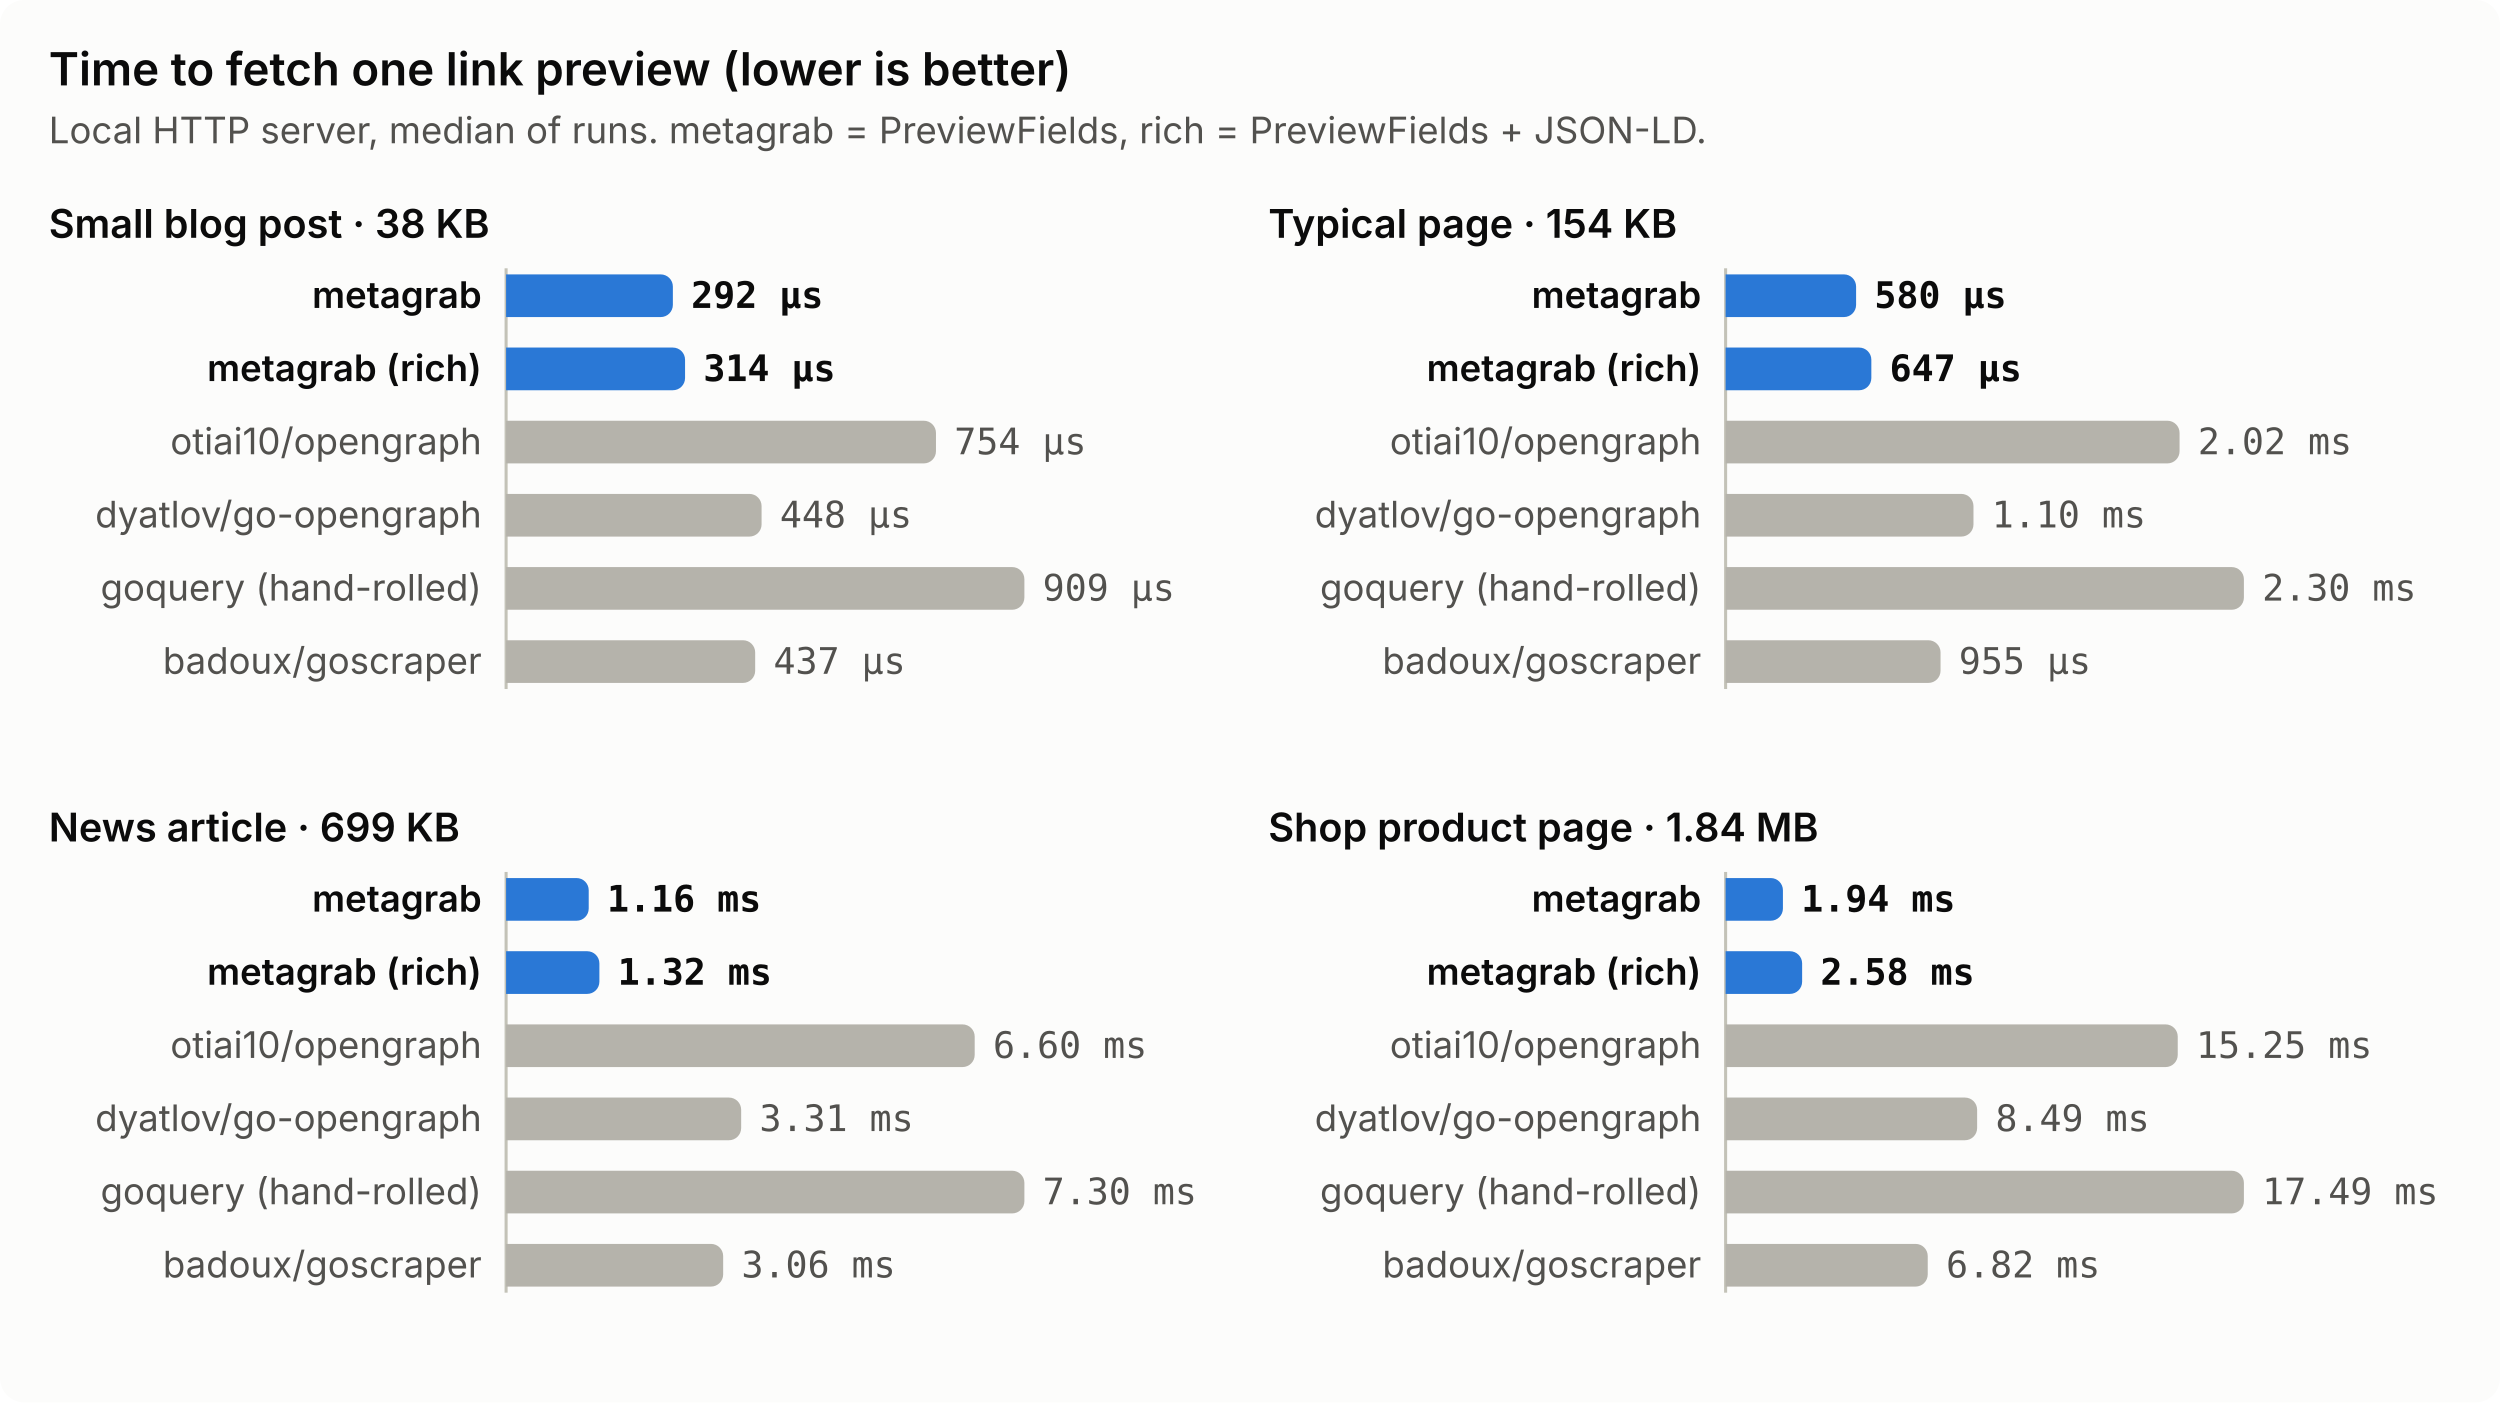
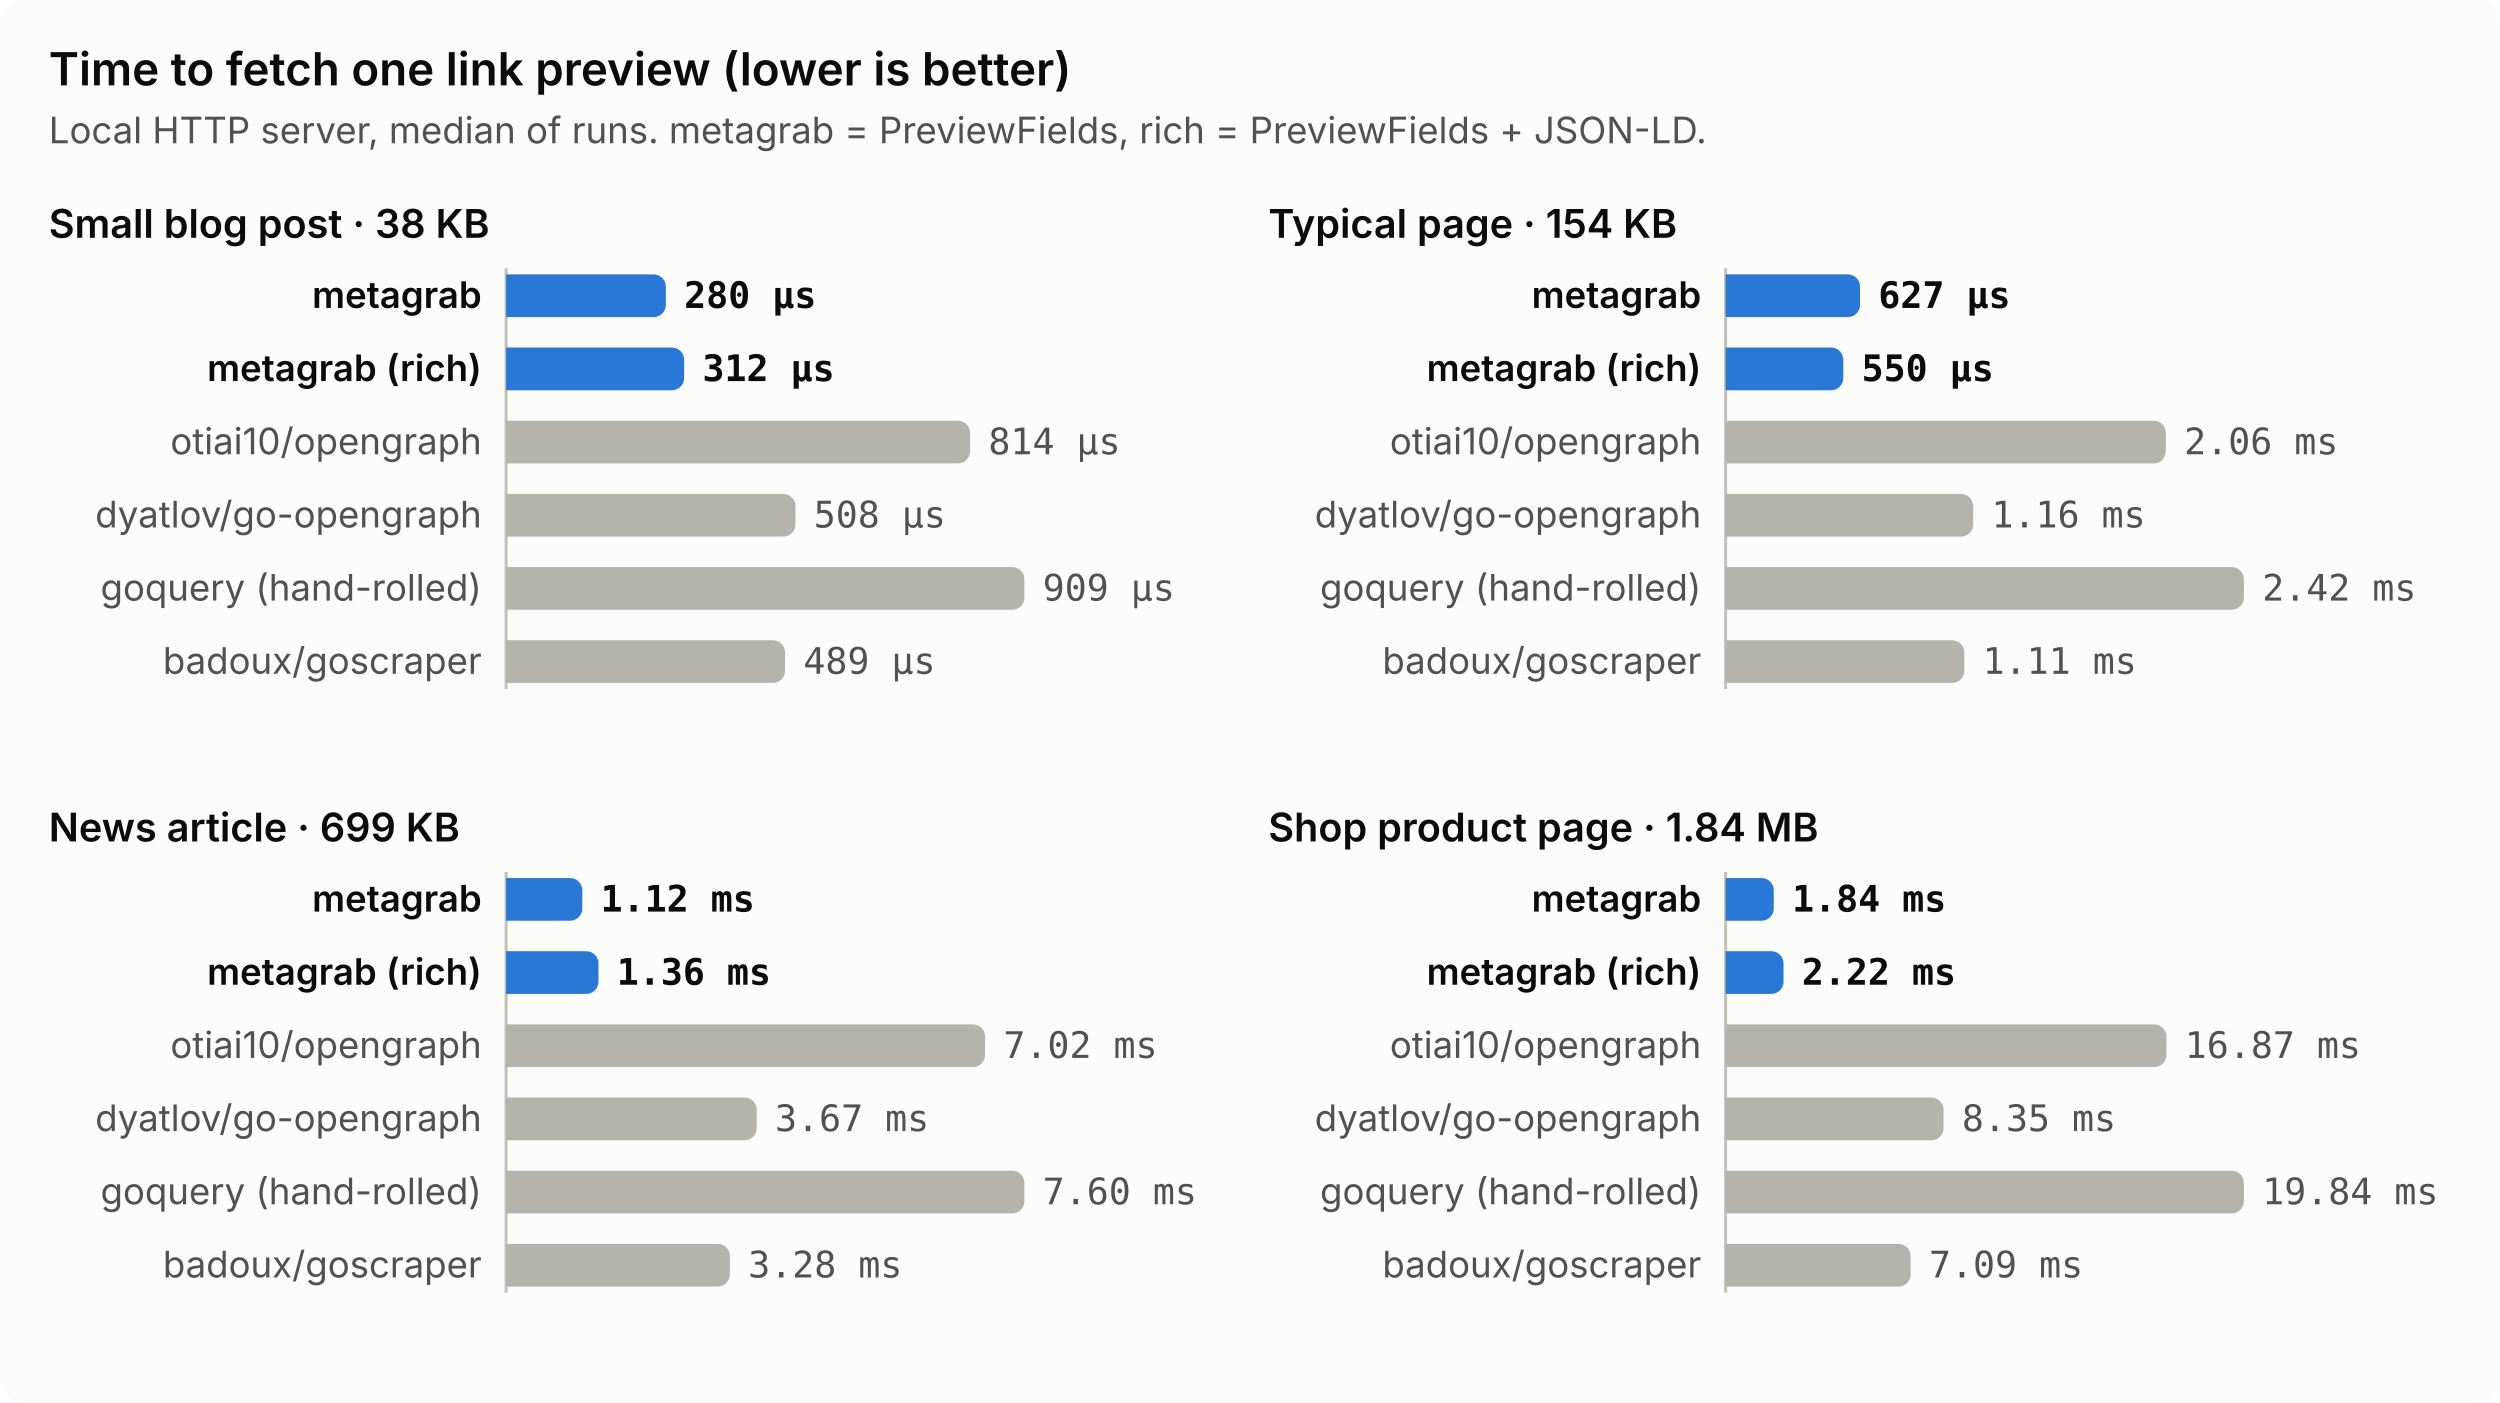
<svg xmlns="http://www.w3.org/2000/svg" width="820" height="460" viewBox="0 0 820 460" role="img" aria-label="Time to fetch one link preview (lower is better)">
  <style>
  .surface{fill:#fcfcfb} .title{fill:#0b0b0b;font:600 15px system-ui,-apple-system,Segoe UI,sans-serif}
  .sub{fill:#52514e;font:12px system-ui,-apple-system,Segoe UI,sans-serif}
  .panel{fill:#0b0b0b;font:600 13px system-ui,-apple-system,Segoe UI,sans-serif}
  .lbl{fill:#52514e;font:12px system-ui,-apple-system,Segoe UI,sans-serif}
  .lbl.hi{fill:#0b0b0b;font-weight:600}
  .val{fill:#52514e;font:12px ui-monospace,SFMono-Regular,Menlo,monospace}
  .val.hi{fill:#0b0b0b;font-weight:600}
  .bar{fill:#b5b3ab} .bar.hi{fill:#2a78d6} .axis{stroke:#c3c2b7;stroke-width:1}
  @media (prefers-color-scheme: dark){
    .surface{fill:#1a1a19} .title,.panel,.lbl.hi,.val.hi{fill:#f0efec} .sub,.lbl,.val{fill:#c3c2b7}
    .bar{fill:#5c5b56} .bar.hi{fill:#3987e5} .axis{stroke:#383835}
  }
</style>
  <rect class="surface" width="820" height="460" rx="8" />
  <text class="title" x="16" y="28">Time to fetch one link preview (lower is better)</text>
  <text class="sub" x="16" y="47">Local HTTP server, median of runs. metagrab = PreviewFields, rich = PreviewFields + JSON-LD.</text>
  <text class="panel" x="16" y="78">Small blog post · 38 KB</text>
  <line class="axis" x1="166" y1="88" x2="166" y2="226" />
  <text class="lbl hi" x="158" y="101" text-anchor="end">metagrab</text>
-   <path class="bar hi" d="M166 90 h50.7 a4 4 0 0 1 4 4 v6 a4 4 0 0 1 -4 4 h-50.7 z" />
-   <text class="val hi" x="226.7" y="101">292 µs</text>
+   <path class="bar hi" d="M166 90 h48.4 a4 4 0 0 1 4 4 v6 a4 4 0 0 1 -4 4 h-48.4 z" />
+   <text class="val hi" x="224.4" y="101">280 µs</text>
  <text class="lbl hi" x="158" y="125" text-anchor="end">metagrab (rich)</text>
-   <path class="bar hi" d="M166 114 h54.7 a4 4 0 0 1 4 4 v6 a4 4 0 0 1 -4 4 h-54.7 z" />
-   <text class="val hi" x="230.7" y="125">314 µs</text>
+   <path class="bar hi" d="M166 114 h54.4 a4 4 0 0 1 4 4 v6 a4 4 0 0 1 -4 4 h-54.4 z" />
+   <text class="val hi" x="230.4" y="125">312 µs</text>
  <text class="lbl" x="158" y="149" text-anchor="end">otiai10/opengraph</text>
-   <path class="bar" d="M166 138 h137.0 a4 4 0 0 1 4 4 v6 a4 4 0 0 1 -4 4 h-137.0 z" />
-   <text class="val" x="313.0" y="149">754 µs</text>
+   <path class="bar" d="M166 138 h148.2 a4 4 0 0 1 4 4 v6 a4 4 0 0 1 -4 4 h-148.2 z" />
+   <text class="val" x="324.2" y="149">814 µs</text>
  <text class="lbl" x="158" y="173" text-anchor="end">dyatlov/go-opengraph</text>
-   <path class="bar" d="M166 162 h79.8 a4 4 0 0 1 4 4 v6 a4 4 0 0 1 -4 4 h-79.8 z" />
-   <text class="val" x="255.8" y="173">448 µs</text>
+   <path class="bar" d="M166 162 h90.9 a4 4 0 0 1 4 4 v6 a4 4 0 0 1 -4 4 h-90.9 z" />
+   <text class="val" x="266.9" y="173">508 µs</text>
  <text class="lbl" x="158" y="197" text-anchor="end">goquery (hand-rolled)</text>
  <path class="bar" d="M166 186 h166.0 a4 4 0 0 1 4 4 v6 a4 4 0 0 1 -4 4 h-166.0 z" />
  <text class="val" x="342.0" y="197">909 µs</text>
  <text class="lbl" x="158" y="221" text-anchor="end">badoux/goscraper</text>
-   <path class="bar" d="M166 210 h77.7 a4 4 0 0 1 4 4 v6 a4 4 0 0 1 -4 4 h-77.7 z" />
-   <text class="val" x="253.7" y="221">437 µs</text>
+   <path class="bar" d="M166 210 h87.5 a4 4 0 0 1 4 4 v6 a4 4 0 0 1 -4 4 h-87.5 z" />
+   <text class="val" x="263.5" y="221">489 µs</text>
  <text class="panel" x="416" y="78">Typical page · 154 KB</text>
  <line class="axis" x1="566" y1="88" x2="566" y2="226" />
  <text class="lbl hi" x="558" y="101" text-anchor="end">metagrab</text>
-   <path class="bar hi" d="M566 90 h38.8 a4 4 0 0 1 4 4 v6 a4 4 0 0 1 -4 4 h-38.8 z" />
-   <text class="val hi" x="614.8" y="101">580 µs</text>
+   <path class="bar hi" d="M566 90 h40.1 a4 4 0 0 1 4 4 v6 a4 4 0 0 1 -4 4 h-40.1 z" />
+   <text class="val hi" x="616.1" y="101">627 µs</text>
  <text class="lbl hi" x="558" y="125" text-anchor="end">metagrab (rich)</text>
-   <path class="bar hi" d="M566 114 h43.8 a4 4 0 0 1 4 4 v6 a4 4 0 0 1 -4 4 h-43.8 z" />
-   <text class="val hi" x="619.8" y="125">647 µs</text>
+   <path class="bar hi" d="M566 114 h34.6 a4 4 0 0 1 4 4 v6 a4 4 0 0 1 -4 4 h-34.6 z" />
+   <text class="val hi" x="610.6" y="125">550 µs</text>
  <text class="lbl" x="558" y="149" text-anchor="end">otiai10/opengraph</text>
-   <path class="bar" d="M566 138 h144.9 a4 4 0 0 1 4 4 v6 a4 4 0 0 1 -4 4 h-144.9 z" />
-   <text class="val" x="720.9" y="149">2.02 ms</text>
+   <path class="bar" d="M566 138 h140.4 a4 4 0 0 1 4 4 v6 a4 4 0 0 1 -4 4 h-140.4 z" />
+   <text class="val" x="716.4" y="149">2.06 ms</text>
  <text class="lbl" x="558" y="173" text-anchor="end">dyatlov/go-opengraph</text>
-   <path class="bar" d="M566 162 h77.3 a4 4 0 0 1 4 4 v6 a4 4 0 0 1 -4 4 h-77.3 z" />
-   <text class="val" x="653.3" y="173">1.10 ms</text>
+   <path class="bar" d="M566 162 h77.2 a4 4 0 0 1 4 4 v6 a4 4 0 0 1 -4 4 h-77.2 z" />
+   <text class="val" x="653.2" y="173">1.16 ms</text>
  <text class="lbl" x="558" y="197" text-anchor="end">goquery (hand-rolled)</text>
  <path class="bar" d="M566 186 h166.0 a4 4 0 0 1 4 4 v6 a4 4 0 0 1 -4 4 h-166.0 z" />
-   <text class="val" x="742.0" y="197">2.30 ms</text>
+   <text class="val" x="742.0" y="197">2.42 ms</text>
  <text class="lbl" x="558" y="221" text-anchor="end">badoux/goscraper</text>
-   <path class="bar" d="M566 210 h66.5 a4 4 0 0 1 4 4 v6 a4 4 0 0 1 -4 4 h-66.5 z" />
-   <text class="val" x="642.5" y="221">955 µs</text>
+   <path class="bar" d="M566 210 h74.3 a4 4 0 0 1 4 4 v6 a4 4 0 0 1 -4 4 h-74.3 z" />
+   <text class="val" x="650.3" y="221">1.11 ms</text>
  <text class="panel" x="16" y="276">News article · 699 KB</text>
  <line class="axis" x1="166" y1="286" x2="166" y2="424" />
  <text class="lbl hi" x="158" y="299" text-anchor="end">metagrab</text>
-   <path class="bar hi" d="M166 288 h23.1 a4 4 0 0 1 4 4 v6 a4 4 0 0 1 -4 4 h-23.1 z" />
-   <text class="val hi" x="199.1" y="299">1.16 ms</text>
+   <path class="bar hi" d="M166 288 h21.0 a4 4 0 0 1 4 4 v6 a4 4 0 0 1 -4 4 h-21.0 z" />
+   <text class="val hi" x="197.0" y="299">1.12 ms</text>
  <text class="lbl hi" x="158" y="323" text-anchor="end">metagrab (rich)</text>
-   <path class="bar hi" d="M166 312 h26.6 a4 4 0 0 1 4 4 v6 a4 4 0 0 1 -4 4 h-26.6 z" />
-   <text class="val hi" x="202.6" y="323">1.32 ms</text>
+   <path class="bar hi" d="M166 312 h26.3 a4 4 0 0 1 4 4 v6 a4 4 0 0 1 -4 4 h-26.3 z" />
+   <text class="val hi" x="202.3" y="323">1.36 ms</text>
  <text class="lbl" x="158" y="347" text-anchor="end">otiai10/opengraph</text>
-   <path class="bar" d="M166 336 h149.7 a4 4 0 0 1 4 4 v6 a4 4 0 0 1 -4 4 h-149.7 z" />
-   <text class="val" x="325.7" y="347">6.60 ms</text>
+   <path class="bar" d="M166 336 h153.1 a4 4 0 0 1 4 4 v6 a4 4 0 0 1 -4 4 h-153.1 z" />
+   <text class="val" x="329.1" y="347">7.02 ms</text>
  <text class="lbl" x="158" y="371" text-anchor="end">dyatlov/go-opengraph</text>
-   <path class="bar" d="M166 360 h73.1 a4 4 0 0 1 4 4 v6 a4 4 0 0 1 -4 4 h-73.1 z" />
-   <text class="val" x="249.1" y="371">3.31 ms</text>
+   <path class="bar" d="M166 360 h78.2 a4 4 0 0 1 4 4 v6 a4 4 0 0 1 -4 4 h-78.2 z" />
+   <text class="val" x="254.2" y="371">3.67 ms</text>
  <text class="lbl" x="158" y="395" text-anchor="end">goquery (hand-rolled)</text>
  <path class="bar" d="M166 384 h166.0 a4 4 0 0 1 4 4 v6 a4 4 0 0 1 -4 4 h-166.0 z" />
-   <text class="val" x="342.0" y="395">7.30 ms</text>
+   <text class="val" x="342.0" y="395">7.60 ms</text>
  <text class="lbl" x="158" y="419" text-anchor="end">badoux/goscraper</text>
-   <path class="bar" d="M166 408 h67.2 a4 4 0 0 1 4 4 v6 a4 4 0 0 1 -4 4 h-67.2 z" />
-   <text class="val" x="243.2" y="419">3.06 ms</text>
+   <path class="bar" d="M166 408 h69.4 a4 4 0 0 1 4 4 v6 a4 4 0 0 1 -4 4 h-69.4 z" />
+   <text class="val" x="245.4" y="419">3.28 ms</text>
  <text class="panel" x="416" y="276">Shop product page · 1.84 MB</text>
  <line class="axis" x1="566" y1="286" x2="566" y2="424" />
  <text class="lbl hi" x="558" y="299" text-anchor="end">metagrab</text>
-   <path class="bar hi" d="M566 288 h14.8 a4 4 0 0 1 4 4 v6 a4 4 0 0 1 -4 4 h-14.8 z" />
-   <text class="val hi" x="590.8" y="299">1.94 ms</text>
+   <path class="bar hi" d="M566 288 h11.8 a4 4 0 0 1 4 4 v6 a4 4 0 0 1 -4 4 h-11.8 z" />
+   <text class="val hi" x="587.8" y="299">1.84 ms</text>
  <text class="lbl hi" x="558" y="323" text-anchor="end">metagrab (rich)</text>
-   <path class="bar hi" d="M566 312 h21.1 a4 4 0 0 1 4 4 v6 a4 4 0 0 1 -4 4 h-21.1 z" />
-   <text class="val hi" x="597.1" y="323">2.58 ms</text>
+   <path class="bar hi" d="M566 312 h15.0 a4 4 0 0 1 4 4 v6 a4 4 0 0 1 -4 4 h-15.0 z" />
+   <text class="val hi" x="591.0" y="323">2.22 ms</text>
  <text class="lbl" x="558" y="347" text-anchor="end">otiai10/opengraph</text>
-   <path class="bar" d="M566 336 h144.3 a4 4 0 0 1 4 4 v6 a4 4 0 0 1 -4 4 h-144.3 z" />
-   <text class="val" x="720.3" y="347">15.25 ms</text>
+   <path class="bar" d="M566 336 h140.6 a4 4 0 0 1 4 4 v6 a4 4 0 0 1 -4 4 h-140.6 z" />
+   <text class="val" x="716.6" y="347">16.87 ms</text>
  <text class="lbl" x="558" y="371" text-anchor="end">dyatlov/go-opengraph</text>
-   <path class="bar" d="M566 360 h78.5 a4 4 0 0 1 4 4 v6 a4 4 0 0 1 -4 4 h-78.5 z" />
-   <text class="val" x="654.5" y="371">8.49 ms</text>
+   <path class="bar" d="M566 360 h67.5 a4 4 0 0 1 4 4 v6 a4 4 0 0 1 -4 4 h-67.5 z" />
+   <text class="val" x="643.5" y="371">8.35 ms</text>
  <text class="lbl" x="558" y="395" text-anchor="end">goquery (hand-rolled)</text>
  <path class="bar" d="M566 384 h166.0 a4 4 0 0 1 4 4 v6 a4 4 0 0 1 -4 4 h-166.0 z" />
-   <text class="val" x="742.0" y="395">17.49 ms</text>
+   <text class="val" x="742.0" y="395">19.84 ms</text>
  <text class="lbl" x="558" y="419" text-anchor="end">badoux/goscraper</text>
-   <path class="bar" d="M566 408 h62.3 a4 4 0 0 1 4 4 v6 a4 4 0 0 1 -4 4 h-62.3 z" />
-   <text class="val" x="638.3" y="419">6.82 ms</text>
+   <path class="bar" d="M566 408 h56.7 a4 4 0 0 1 4 4 v6 a4 4 0 0 1 -4 4 h-56.7 z" />
+   <text class="val" x="632.7" y="419">7.09 ms</text>
</svg>
